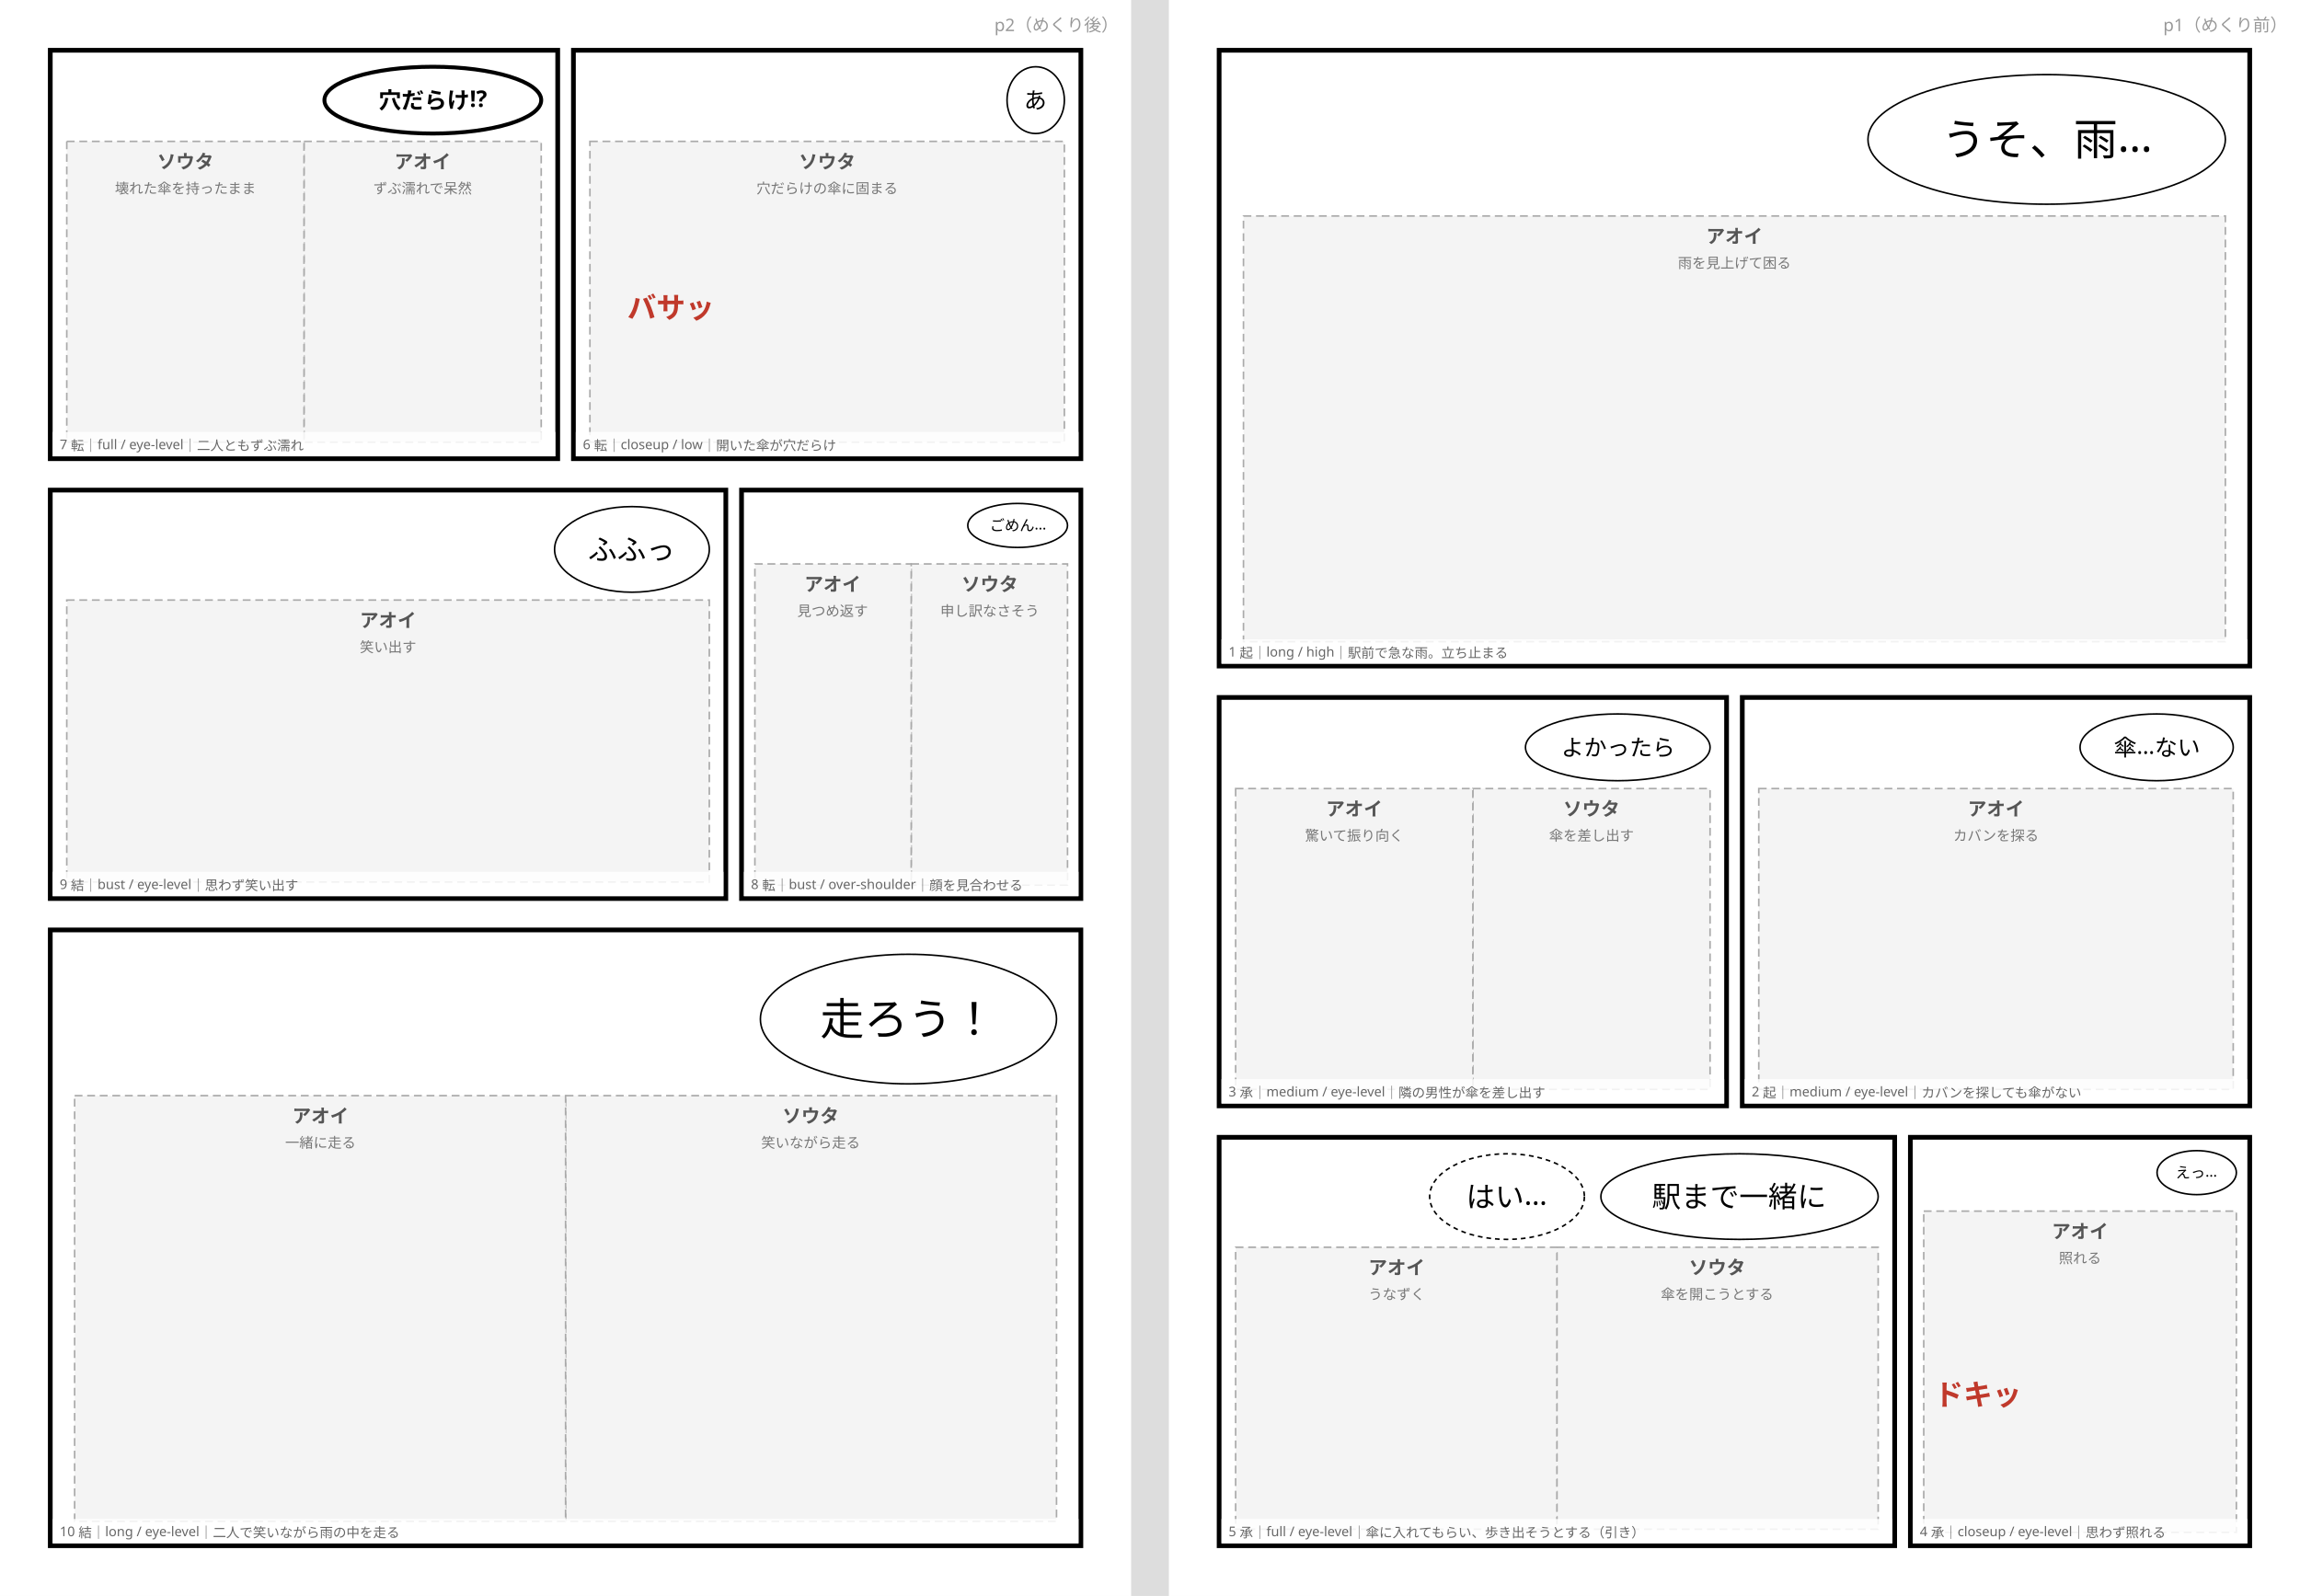
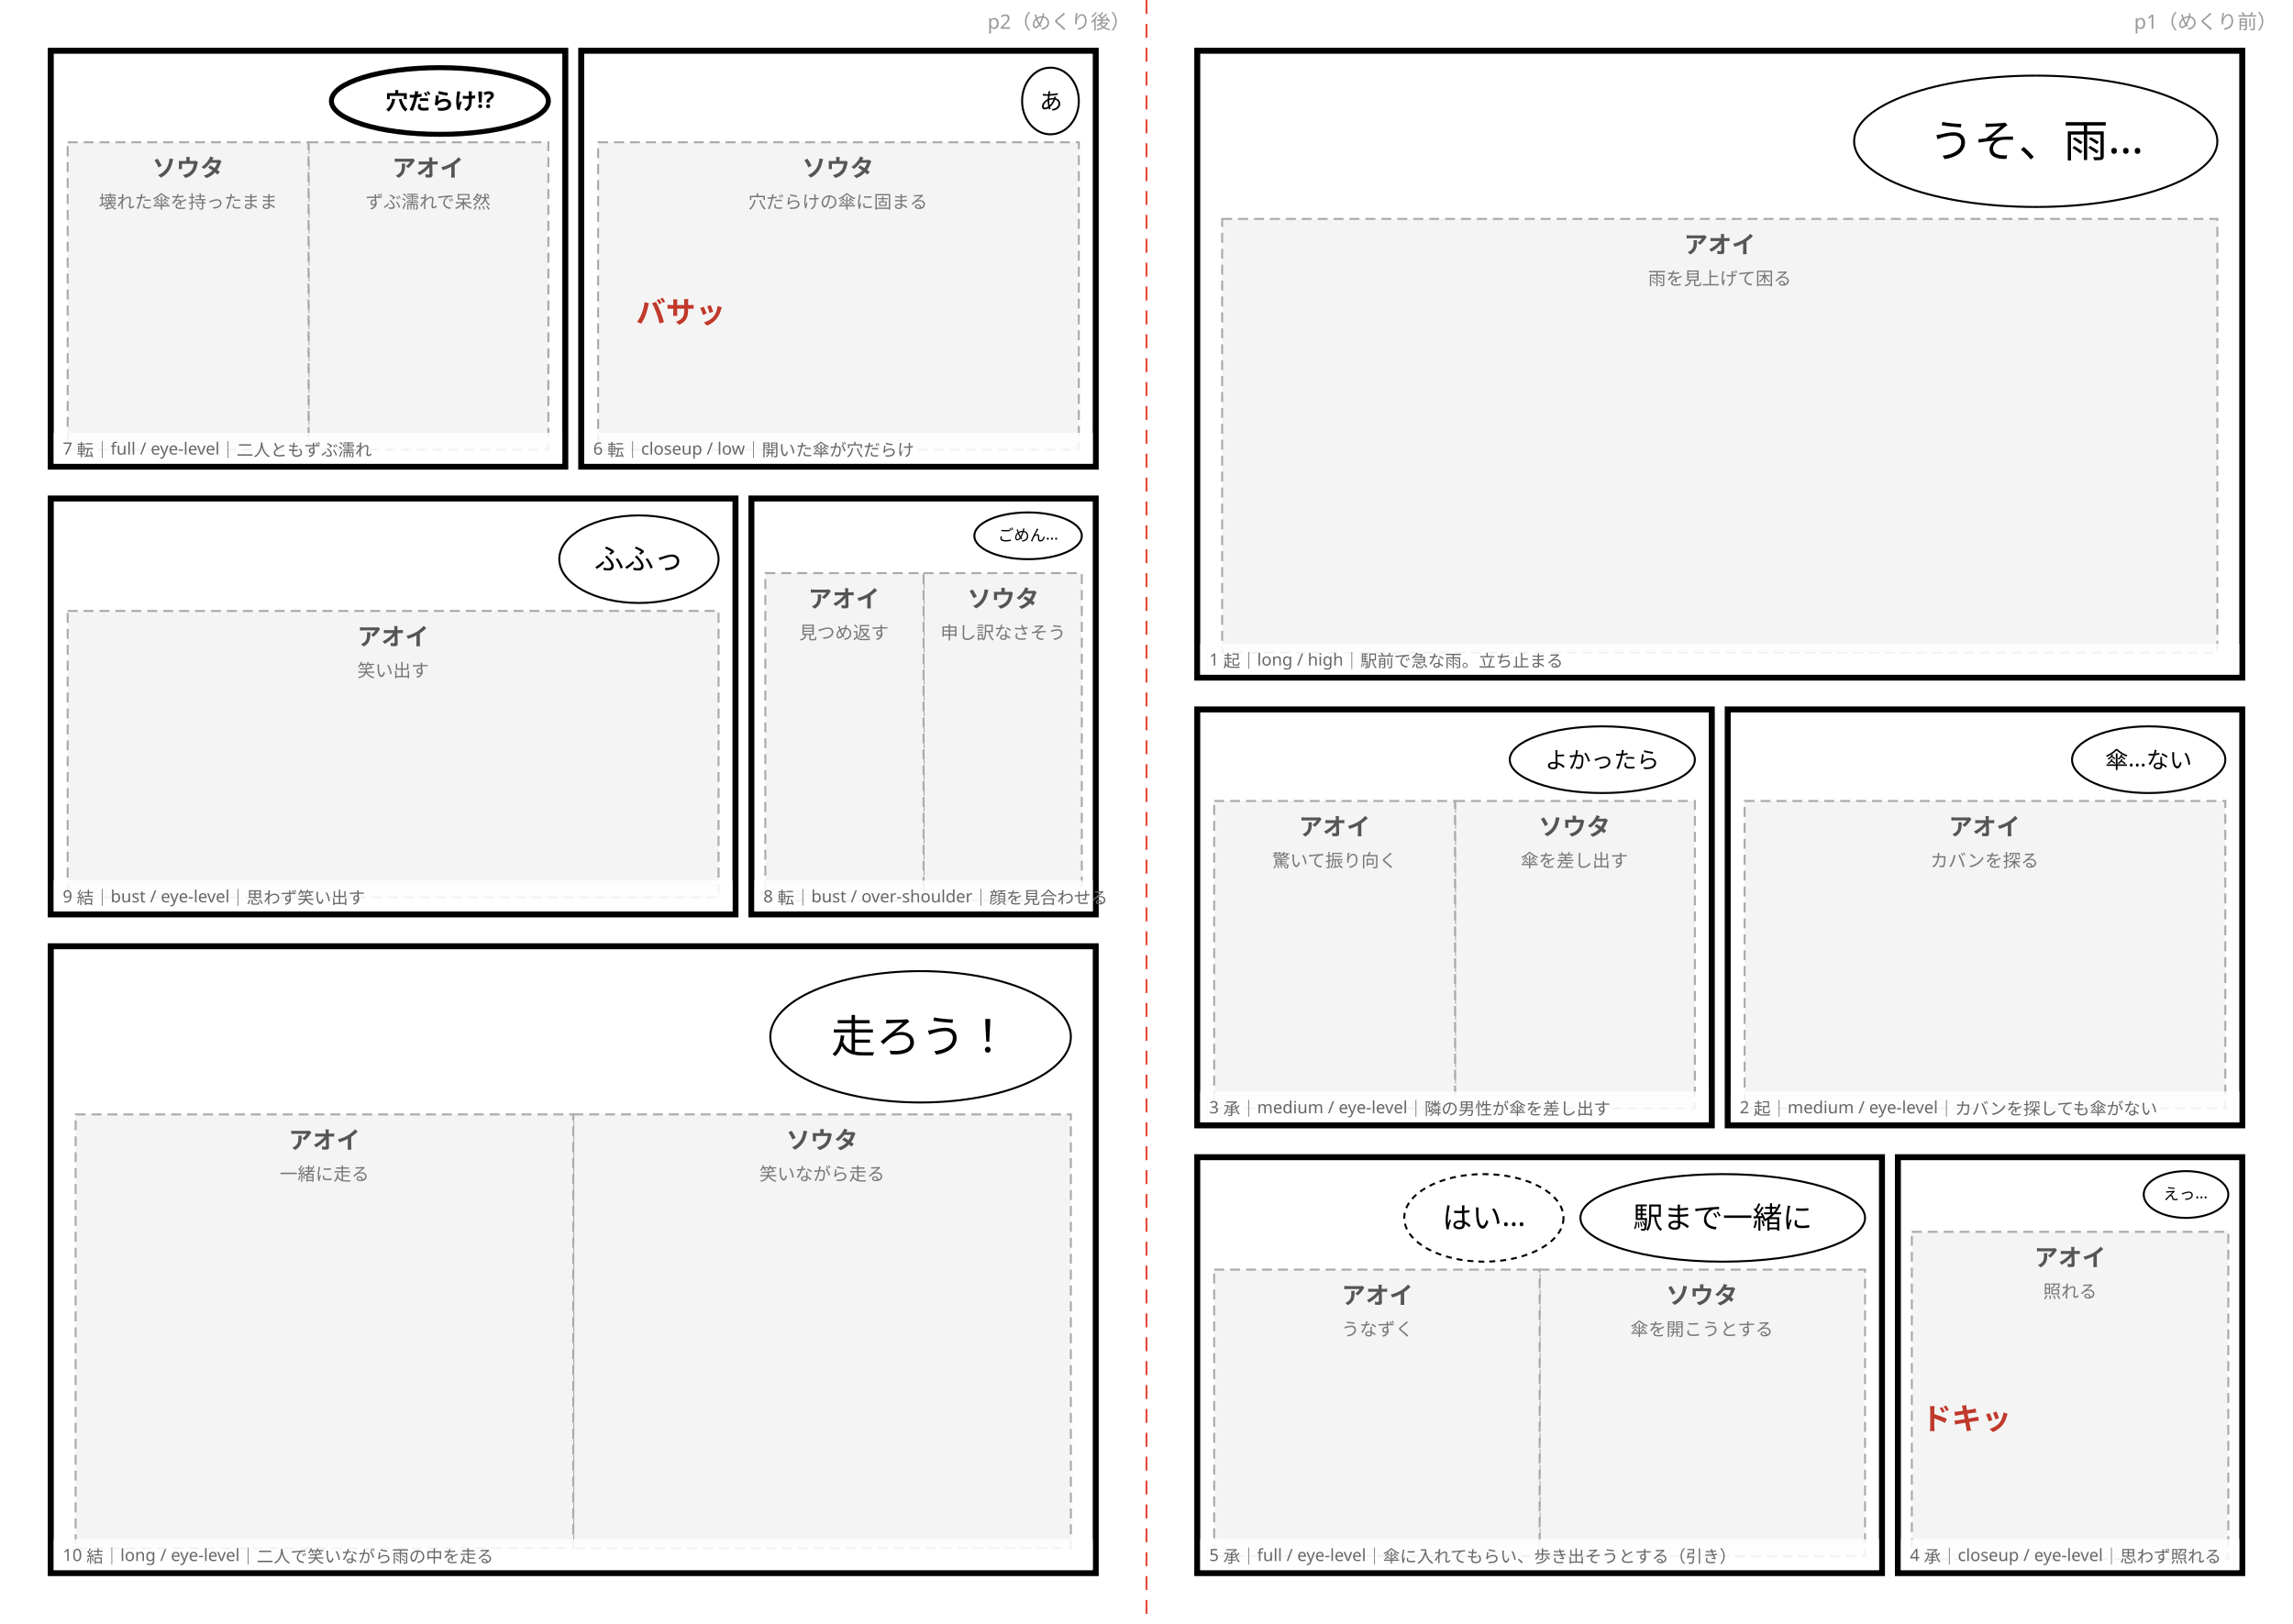
- <svg xmlns="http://www.w3.org/2000/svg" width="2928" height="2032" viewBox="0 0 2928 2032" font-family="Hiragino Sans, 'Noto Sans JP', 'Yu Gothic', sans-serif">
-   <rect width="2928" height="2032" fill="#ddd" />
-   <g transform="translate(1488,0)">
-     <rect width="1440" height="2032" fill="#fff" />
-     <text x="1424" y="32" font-size="22" text-anchor="end" dominant-baseline="middle" font-weight="normal" fill="#999">p1（めくり前）</text>
-     <rect x="64" y="64" width="1312" height="784" fill="none" stroke="#000" stroke-width="6" />
-     <rect x="95" y="275" width="1250" height="542" fill="#f4f4f4" stroke="#aaa" stroke-dasharray="10 6" stroke-width="2" />
-     <text x="720" y="301" font-size="24" text-anchor="middle" dominant-baseline="middle" font-weight="bold" fill="#555">アオイ</text>
-     <text x="720" y="335" font-size="18" text-anchor="middle" dominant-baseline="middle" font-weight="normal" fill="#777">雨を見上げて困る</text>
-     <ellipse cx="1117.5" cy="177.5" rx="227.5" ry="82.5" fill="#fff" stroke="#000" stroke-width="2" />
-     <text x="1118" y="178" font-size="56" text-anchor="middle" dominant-baseline="middle" font-weight="normal" fill="#000">うそ、雨…</text>
-     <rect x="67" y="814" width="1306" height="31" fill="#fff" fill-opacity="0.85" />
-     <text x="76" y="830" font-size="17" text-anchor="start" dominant-baseline="middle" font-weight="normal" fill="#666">1 起｜long / high｜駅前で急な雨。立ち止まる</text>
-     <rect x="730" y="888" width="646" height="520" fill="none" stroke="#000" stroke-width="6" />
-     <rect x="751" y="1004" width="604" height="383" fill="#f4f4f4" stroke="#aaa" stroke-dasharray="10 6" stroke-width="2" />
-     <text x="1053" y="1030" font-size="24" text-anchor="middle" dominant-baseline="middle" font-weight="bold" fill="#555">アオイ</text>
-     <text x="1053" y="1064" font-size="18" text-anchor="middle" dominant-baseline="middle" font-weight="normal" fill="#777">カバンを探る</text>
-     <ellipse cx="1257.5" cy="951.5" rx="97.5" ry="42.5" fill="#fff" stroke="#000" stroke-width="2" />
-     <text x="1258" y="952" font-size="29" text-anchor="middle" dominant-baseline="middle" font-weight="normal" fill="#000">傘…ない</text>
-     <rect x="733" y="1374" width="640" height="31" fill="#fff" fill-opacity="0.85" />
-     <text x="742" y="1390" font-size="17" text-anchor="start" dominant-baseline="middle" font-weight="normal" fill="#666">2 起｜medium / eye-level｜カバンを探しても傘がない</text>
-     <rect x="64" y="888" width="646" height="520" fill="none" stroke="#000" stroke-width="6" />
-     <rect x="387" y="1004" width="302" height="383" fill="#f4f4f4" stroke="#aaa" stroke-dasharray="10 6" stroke-width="2" />
-     <text x="538" y="1030" font-size="24" text-anchor="middle" dominant-baseline="middle" font-weight="bold" fill="#555">ソウタ</text>
-     <text x="538" y="1064" font-size="18" text-anchor="middle" dominant-baseline="middle" font-weight="normal" fill="#777">傘を差し出す</text>
-     <rect x="85" y="1004" width="302" height="383" fill="#f4f4f4" stroke="#aaa" stroke-dasharray="10 6" stroke-width="2" />
-     <text x="236" y="1030" font-size="24" text-anchor="middle" dominant-baseline="middle" font-weight="bold" fill="#555">アオイ</text>
-     <text x="236" y="1064" font-size="18" text-anchor="middle" dominant-baseline="middle" font-weight="normal" fill="#777">驚いて振り向く</text>
-     <ellipse cx="571.5" cy="951.5" rx="117.5" ry="42.5" fill="#fff" stroke="#000" stroke-width="2" />
-     <text x="572" y="952" font-size="29" text-anchor="middle" dominant-baseline="middle" font-weight="normal" fill="#000">よかったら</text>
-     <rect x="67" y="1374" width="640" height="31" fill="#fff" fill-opacity="0.85" />
-     <text x="76" y="1390" font-size="17" text-anchor="start" dominant-baseline="middle" font-weight="normal" fill="#666">3 承｜medium / eye-level｜隣の男性が傘を差し出す</text>
-     <rect x="944" y="1448" width="432" height="520" fill="none" stroke="#000" stroke-width="6" />
-     <rect x="961" y="1542" width="398" height="409" fill="#f4f4f4" stroke="#aaa" stroke-dasharray="10 6" stroke-width="2" />
-     <text x="1160" y="1568" font-size="24" text-anchor="middle" dominant-baseline="middle" font-weight="bold" fill="#555">アオイ</text>
-     <text x="1160" y="1602" font-size="18" text-anchor="middle" dominant-baseline="middle" font-weight="normal" fill="#777">照れる</text>
-     <ellipse cx="1308.5" cy="1493.0" rx="50.5" ry="28.0" fill="#fff" stroke="#000" stroke-width="2" />
-     <text x="1308" y="1493" font-size="19" text-anchor="middle" dominant-baseline="middle" font-weight="normal" fill="#000">えっ…</text>
-     <text x="1030" y="1776" font-size="37" text-anchor="middle" dominant-baseline="middle" font-weight="bold" fill="#c0392b">ドキッ</text>
-     <rect x="947" y="1934" width="426" height="31" fill="#fff" fill-opacity="0.85" />
-     <text x="956" y="1950" font-size="17" text-anchor="start" dominant-baseline="middle" font-weight="normal" fill="#666">4 承｜closeup / eye-level｜思わず照れる</text>
-     <rect x="64" y="1448" width="860" height="520" fill="none" stroke="#000" stroke-width="6" />
-     <rect x="494" y="1588" width="409" height="359" fill="#f4f4f4" stroke="#aaa" stroke-dasharray="10 6" stroke-width="2" />
-     <text x="698" y="1614" font-size="24" text-anchor="middle" dominant-baseline="middle" font-weight="bold" fill="#555">ソウタ</text>
-     <text x="698" y="1648" font-size="18" text-anchor="middle" dominant-baseline="middle" font-weight="normal" fill="#777">傘を開こうとする</text>
-     <rect x="85" y="1588" width="409" height="359" fill="#f4f4f4" stroke="#aaa" stroke-dasharray="10 6" stroke-width="2" />
-     <text x="290" y="1614" font-size="24" text-anchor="middle" dominant-baseline="middle" font-weight="bold" fill="#555">アオイ</text>
-     <text x="290" y="1648" font-size="18" text-anchor="middle" dominant-baseline="middle" font-weight="normal" fill="#777">うなずく</text>
-     <ellipse cx="726.5" cy="1523.5" rx="176.5" ry="54.5" fill="#fff" stroke="#000" stroke-width="2" />
-     <text x="726" y="1524" font-size="37" text-anchor="middle" dominant-baseline="middle" font-weight="normal" fill="#000">駅まで一緒に</text>
-     <ellipse cx="430.5" cy="1523.5" rx="98.5" ry="54.5" fill="#fff" stroke="#000" stroke-width="2" stroke-dasharray="6 5" />
-     <text x="430" y="1524" font-size="37" text-anchor="middle" dominant-baseline="middle" font-weight="normal" fill="#000">はい…</text>
-     <rect x="67" y="1934" width="854" height="31" fill="#fff" fill-opacity="0.85" />
-     <text x="76" y="1950" font-size="17" text-anchor="start" dominant-baseline="middle" font-weight="normal" fill="#666">5 承｜full / eye-level｜傘に入れてもらい、歩き出そうとする（引き）</text>
-   </g>
-   <g transform="translate(0,0)">
-     <rect width="1440" height="2032" fill="#fff" />
-     <text x="1424" y="32" font-size="22" text-anchor="end" dominant-baseline="middle" font-weight="normal" fill="#999">p2（めくり後）</text>
-     <rect x="730" y="64" width="646" height="520" fill="none" stroke="#000" stroke-width="6" />
-     <rect x="751" y="180" width="604" height="383" fill="#f4f4f4" stroke="#aaa" stroke-dasharray="10 6" stroke-width="2" />
-     <text x="1053" y="206" font-size="24" text-anchor="middle" dominant-baseline="middle" font-weight="bold" fill="#555">ソウタ</text>
-     <text x="1053" y="240" font-size="18" text-anchor="middle" dominant-baseline="middle" font-weight="normal" fill="#777">穴だらけの傘に固まる</text>
-     <ellipse cx="1318.5" cy="127.5" rx="36.5" ry="42.5" fill="#fff" stroke="#000" stroke-width="2" />
-     <text x="1318" y="128" font-size="29" text-anchor="middle" dominant-baseline="middle" font-weight="normal" fill="#000">あ</text>
-     <text x="854" y="392" font-size="37" text-anchor="middle" dominant-baseline="middle" font-weight="bold" fill="#c0392b">バサッ</text>
-     <rect x="733" y="550" width="640" height="31" fill="#fff" fill-opacity="0.85" />
-     <text x="742" y="566" font-size="17" text-anchor="start" dominant-baseline="middle" font-weight="normal" fill="#666">6 転｜closeup / low｜開いた傘が穴だらけ</text>
-     <rect x="64" y="64" width="646" height="520" fill="none" stroke="#000" stroke-width="6" />
-     <rect x="387" y="180" width="302" height="383" fill="#f4f4f4" stroke="#aaa" stroke-dasharray="10 6" stroke-width="2" />
-     <text x="538" y="206" font-size="24" text-anchor="middle" dominant-baseline="middle" font-weight="bold" fill="#555">アオイ</text>
-     <text x="538" y="240" font-size="18" text-anchor="middle" dominant-baseline="middle" font-weight="normal" fill="#777">ずぶ濡れで呆然</text>
-     <rect x="85" y="180" width="302" height="383" fill="#f4f4f4" stroke="#aaa" stroke-dasharray="10 6" stroke-width="2" />
-     <text x="236" y="206" font-size="24" text-anchor="middle" dominant-baseline="middle" font-weight="bold" fill="#555">ソウタ</text>
-     <text x="236" y="240" font-size="18" text-anchor="middle" dominant-baseline="middle" font-weight="normal" fill="#777">壊れた傘を持ったまま</text>
-     <ellipse cx="551.0" cy="127.5" rx="138.0" ry="42.5" fill="#fff" stroke="#000" stroke-width="5" />
-     <text x="551" y="128" font-size="29" text-anchor="middle" dominant-baseline="middle" font-weight="bold" fill="#000">穴だらけ!?</text>
-     <rect x="67" y="550" width="640" height="31" fill="#fff" fill-opacity="0.85" />
-     <text x="76" y="566" font-size="17" text-anchor="start" dominant-baseline="middle" font-weight="normal" fill="#666">7 転｜full / eye-level｜二人ともずぶ濡れ</text>
-     <rect x="944" y="624" width="432" height="520" fill="none" stroke="#000" stroke-width="6" />
-     <rect x="1160" y="718" width="199" height="409" fill="#f4f4f4" stroke="#aaa" stroke-dasharray="10 6" stroke-width="2" />
-     <text x="1260" y="744" font-size="24" text-anchor="middle" dominant-baseline="middle" font-weight="bold" fill="#555">ソウタ</text>
-     <text x="1260" y="778" font-size="18" text-anchor="middle" dominant-baseline="middle" font-weight="normal" fill="#777">申し訳なさそう</text>
-     <rect x="961" y="718" width="199" height="409" fill="#f4f4f4" stroke="#aaa" stroke-dasharray="10 6" stroke-width="2" />
-     <text x="1060" y="744" font-size="24" text-anchor="middle" dominant-baseline="middle" font-weight="bold" fill="#555">アオイ</text>
-     <text x="1060" y="778" font-size="18" text-anchor="middle" dominant-baseline="middle" font-weight="normal" fill="#777">見つめ返す</text>
-     <ellipse cx="1295.5" cy="669.0" rx="63.5" ry="28.0" fill="#fff" stroke="#000" stroke-width="2" />
-     <text x="1296" y="669" font-size="19" text-anchor="middle" dominant-baseline="middle" font-weight="normal" fill="#000">ごめん…</text>
-     <rect x="947" y="1110" width="426" height="31" fill="#fff" fill-opacity="0.85" />
-     <text x="956" y="1126" font-size="17" text-anchor="start" dominant-baseline="middle" font-weight="normal" fill="#666">8 転｜bust / over-shoulder｜顔を見合わせる</text>
-     <rect x="64" y="624" width="860" height="520" fill="none" stroke="#000" stroke-width="6" />
-     <rect x="85" y="764" width="818" height="359" fill="#f4f4f4" stroke="#aaa" stroke-dasharray="10 6" stroke-width="2" />
-     <text x="494" y="790" font-size="24" text-anchor="middle" dominant-baseline="middle" font-weight="bold" fill="#555">アオイ</text>
-     <text x="494" y="824" font-size="18" text-anchor="middle" dominant-baseline="middle" font-weight="normal" fill="#777">笑い出す</text>
-     <ellipse cx="804.5" cy="699.5" rx="98.5" ry="54.5" fill="#fff" stroke="#000" stroke-width="2" />
-     <text x="804" y="700" font-size="37" text-anchor="middle" dominant-baseline="middle" font-weight="normal" fill="#000">ふふっ</text>
-     <rect x="67" y="1110" width="854" height="31" fill="#fff" fill-opacity="0.85" />
-     <text x="76" y="1126" font-size="17" text-anchor="start" dominant-baseline="middle" font-weight="normal" fill="#666">9 結｜bust / eye-level｜思わず笑い出す</text>
-     <rect x="64" y="1184" width="1312" height="784" fill="none" stroke="#000" stroke-width="6" />
-     <rect x="720" y="1395" width="625" height="542" fill="#f4f4f4" stroke="#aaa" stroke-dasharray="10 6" stroke-width="2" />
-     <text x="1032" y="1421" font-size="24" text-anchor="middle" dominant-baseline="middle" font-weight="bold" fill="#555">ソウタ</text>
-     <text x="1032" y="1455" font-size="18" text-anchor="middle" dominant-baseline="middle" font-weight="normal" fill="#777">笑いながら走る</text>
-     <rect x="95" y="1395" width="625" height="542" fill="#f4f4f4" stroke="#aaa" stroke-dasharray="10 6" stroke-width="2" />
-     <text x="408" y="1421" font-size="24" text-anchor="middle" dominant-baseline="middle" font-weight="bold" fill="#555">アオイ</text>
-     <text x="408" y="1455" font-size="18" text-anchor="middle" dominant-baseline="middle" font-weight="normal" fill="#777">一緒に走る</text>
-     <ellipse cx="1156.5" cy="1297.5" rx="188.5" ry="82.5" fill="#fff" stroke="#000" stroke-width="2" />
-     <text x="1156" y="1298" font-size="56" text-anchor="middle" dominant-baseline="middle" font-weight="normal" fill="#000">走ろう！</text>
-     <rect x="67" y="1934" width="1306" height="31" fill="#fff" fill-opacity="0.85" />
-     <text x="76" y="1950" font-size="17" text-anchor="start" dominant-baseline="middle" font-weight="normal" fill="#666">10 結｜long / eye-level｜二人で笑いながら雨の中を走る</text>
-   </g>
+ <svg xmlns="http://www.w3.org/2000/svg" width="2304" height="1632" viewBox="0 0 2304 1632" font-family="Hiragino Sans, 'Noto Sans JP', 'Yu Gothic', sans-serif">
+   <rect width="2304" height="1632" fill="#fff" />
+   <line x1="1152" y1="0" x2="1152" y2="1632" stroke="#e74c3c" stroke-width="2" stroke-dasharray="14 10" />
+   <text x="2288" y="22" font-size="20" text-anchor="end" dominant-baseline="middle" font-weight="normal" fill="#999">p1（めくり前）</text>
+   <text x="1136" y="22" font-size="20" text-anchor="end" dominant-baseline="middle" font-weight="normal" fill="#999">p2（めくり後）</text>
+   <rect x="1203" y="51" width="1050" height="630" fill="none" stroke="#000" stroke-width="6" />
+   <rect x="1228" y="220" width="1000" height="436" fill="#f4f4f4" stroke="#aaa" stroke-dasharray="10 6" stroke-width="2" />
+   <text x="1728" y="246" font-size="24" text-anchor="middle" dominant-baseline="middle" font-weight="bold" fill="#555">アオイ</text>
+   <text x="1728" y="280" font-size="18" text-anchor="middle" dominant-baseline="middle" font-weight="normal" fill="#777">雨を見上げて困る</text>
+   <ellipse cx="2045.5" cy="142.0" rx="182.5" ry="66.0" fill="#fff" stroke="#000" stroke-width="2" />
+   <text x="2046" y="142" font-size="45" text-anchor="middle" dominant-baseline="middle" font-weight="normal" fill="#000">うそ、雨…</text>
+   <rect x="1206" y="647" width="1044" height="31" fill="#fff" fill-opacity="0.85" />
+   <text x="1215" y="663" font-size="17" text-anchor="start" dominant-baseline="middle" font-weight="normal" fill="#666">1 起｜long / high｜駅前で急な雨。立ち止まる</text>
+   <rect x="1736" y="713" width="517" height="418" fill="none" stroke="#000" stroke-width="6" />
+   <rect x="1753" y="805" width="483" height="309" fill="#f4f4f4" stroke="#aaa" stroke-dasharray="10 6" stroke-width="2" />
+   <text x="1994" y="831" font-size="24" text-anchor="middle" dominant-baseline="middle" font-weight="bold" fill="#555">アオイ</text>
+   <text x="1994" y="865" font-size="18" text-anchor="middle" dominant-baseline="middle" font-weight="normal" fill="#777">カバンを探る</text>
+   <ellipse cx="2159.0" cy="763.5" rx="77.0" ry="33.5" fill="#fff" stroke="#000" stroke-width="2" />
+   <text x="2159" y="764" font-size="23" text-anchor="middle" dominant-baseline="middle" font-weight="normal" fill="#000">傘…ない</text>
+   <rect x="1739" y="1097" width="511" height="31" fill="#fff" fill-opacity="0.85" />
+   <text x="1748" y="1113" font-size="17" text-anchor="start" dominant-baseline="middle" font-weight="normal" fill="#666">2 起｜medium / eye-level｜カバンを探しても傘がない</text>
+   <rect x="1203" y="713" width="517" height="418" fill="none" stroke="#000" stroke-width="6" />
+   <rect x="1462" y="805" width="241" height="309" fill="#f4f4f4" stroke="#aaa" stroke-dasharray="10 6" stroke-width="2" />
+   <text x="1582" y="831" font-size="24" text-anchor="middle" dominant-baseline="middle" font-weight="bold" fill="#555">ソウタ</text>
+   <text x="1582" y="865" font-size="18" text-anchor="middle" dominant-baseline="middle" font-weight="normal" fill="#777">傘を差し出す</text>
+   <rect x="1220" y="805" width="242" height="309" fill="#f4f4f4" stroke="#aaa" stroke-dasharray="10 6" stroke-width="2" />
+   <text x="1341" y="831" font-size="24" text-anchor="middle" dominant-baseline="middle" font-weight="bold" fill="#555">アオイ</text>
+   <text x="1341" y="865" font-size="18" text-anchor="middle" dominant-baseline="middle" font-weight="normal" fill="#777">驚いて振り向く</text>
+   <ellipse cx="1610.0" cy="763.5" rx="93.0" ry="33.5" fill="#fff" stroke="#000" stroke-width="2" />
+   <text x="1610" y="764" font-size="23" text-anchor="middle" dominant-baseline="middle" font-weight="normal" fill="#000">よかったら</text>
+   <rect x="1206" y="1097" width="511" height="31" fill="#fff" fill-opacity="0.85" />
+   <text x="1215" y="1113" font-size="17" text-anchor="start" dominant-baseline="middle" font-weight="normal" fill="#666">3 承｜medium / eye-level｜隣の男性が傘を差し出す</text>
+   <rect x="1907" y="1163" width="346" height="418" fill="none" stroke="#000" stroke-width="6" />
+   <rect x="1921" y="1238" width="318" height="329" fill="#f4f4f4" stroke="#aaa" stroke-dasharray="10 6" stroke-width="2" />
+   <text x="2080" y="1264" font-size="24" text-anchor="middle" dominant-baseline="middle" font-weight="bold" fill="#555">アオイ</text>
+   <text x="2080" y="1298" font-size="18" text-anchor="middle" dominant-baseline="middle" font-weight="normal" fill="#777">照れる</text>
+   <ellipse cx="2196.5" cy="1200.5" rx="42.5" ry="23.5" fill="#fff" stroke="#000" stroke-width="2" />
+   <text x="2196" y="1200" font-size="16" text-anchor="middle" dominant-baseline="middle" font-weight="normal" fill="#000">えっ…</text>
+   <text x="1976" y="1426" font-size="30" text-anchor="middle" dominant-baseline="middle" font-weight="bold" fill="#c0392b">ドキッ</text>
+   <rect x="1910" y="1547" width="340" height="31" fill="#fff" fill-opacity="0.85" />
+   <text x="1919" y="1563" font-size="17" text-anchor="start" dominant-baseline="middle" font-weight="normal" fill="#666">4 承｜closeup / eye-level｜思わず照れる</text>
+   <rect x="1203" y="1163" width="688" height="418" fill="none" stroke="#000" stroke-width="6" />
+   <rect x="1547" y="1276" width="327" height="288" fill="#f4f4f4" stroke="#aaa" stroke-dasharray="10 6" stroke-width="2" />
+   <text x="1710" y="1302" font-size="24" text-anchor="middle" dominant-baseline="middle" font-weight="bold" fill="#555">ソウタ</text>
+   <text x="1710" y="1336" font-size="18" text-anchor="middle" dominant-baseline="middle" font-weight="normal" fill="#777">傘を開こうとする</text>
+   <rect x="1220" y="1276" width="327" height="288" fill="#f4f4f4" stroke="#aaa" stroke-dasharray="10 6" stroke-width="2" />
+   <text x="1384" y="1302" font-size="24" text-anchor="middle" dominant-baseline="middle" font-weight="bold" fill="#555">アオイ</text>
+   <text x="1384" y="1336" font-size="18" text-anchor="middle" dominant-baseline="middle" font-weight="normal" fill="#777">うなずく</text>
+   <ellipse cx="1731.0" cy="1224.0" rx="143.0" ry="44.0" fill="#fff" stroke="#000" stroke-width="2" />
+   <text x="1731" y="1224" font-size="30" text-anchor="middle" dominant-baseline="middle" font-weight="normal" fill="#000">駅まで一緒に</text>
+   <ellipse cx="1491.0" cy="1224.0" rx="80.0" ry="44.0" fill="#fff" stroke="#000" stroke-width="2" stroke-dasharray="6 5" />
+   <text x="1491" y="1224" font-size="30" text-anchor="middle" dominant-baseline="middle" font-weight="normal" fill="#000">はい…</text>
+   <rect x="1206" y="1547" width="682" height="31" fill="#fff" fill-opacity="0.85" />
+   <text x="1215" y="1563" font-size="17" text-anchor="start" dominant-baseline="middle" font-weight="normal" fill="#666">5 承｜full / eye-level｜傘に入れてもらい、歩き出そうとする（引き）</text>
+   <rect x="584" y="51" width="517" height="418" fill="none" stroke="#000" stroke-width="6" />
+   <rect x="601" y="143" width="483" height="309" fill="#f4f4f4" stroke="#aaa" stroke-dasharray="10 6" stroke-width="2" />
+   <text x="842" y="169" font-size="24" text-anchor="middle" dominant-baseline="middle" font-weight="bold" fill="#555">ソウタ</text>
+   <text x="842" y="203" font-size="18" text-anchor="middle" dominant-baseline="middle" font-weight="normal" fill="#777">穴だらけの傘に固まる</text>
+   <ellipse cx="1055.5" cy="101.5" rx="28.5" ry="33.5" fill="#fff" stroke="#000" stroke-width="2" />
+   <text x="1056" y="102" font-size="23" text-anchor="middle" dominant-baseline="middle" font-weight="normal" fill="#000">あ</text>
+   <text x="684" y="314" font-size="30" text-anchor="middle" dominant-baseline="middle" font-weight="bold" fill="#c0392b">バサッ</text>
+   <rect x="587" y="435" width="511" height="31" fill="#fff" fill-opacity="0.85" />
+   <text x="596" y="451" font-size="17" text-anchor="start" dominant-baseline="middle" font-weight="normal" fill="#666">6 転｜closeup / low｜開いた傘が穴だらけ</text>
+   <rect x="51" y="51" width="517" height="418" fill="none" stroke="#000" stroke-width="6" />
+   <rect x="310" y="143" width="241" height="309" fill="#f4f4f4" stroke="#aaa" stroke-dasharray="10 6" stroke-width="2" />
+   <text x="430" y="169" font-size="24" text-anchor="middle" dominant-baseline="middle" font-weight="bold" fill="#555">アオイ</text>
+   <text x="430" y="203" font-size="18" text-anchor="middle" dominant-baseline="middle" font-weight="normal" fill="#777">ずぶ濡れで呆然</text>
+   <rect x="68" y="143" width="242" height="309" fill="#f4f4f4" stroke="#aaa" stroke-dasharray="10 6" stroke-width="2" />
+   <text x="189" y="169" font-size="24" text-anchor="middle" dominant-baseline="middle" font-weight="bold" fill="#555">ソウタ</text>
+   <text x="189" y="203" font-size="18" text-anchor="middle" dominant-baseline="middle" font-weight="normal" fill="#777">壊れた傘を持ったまま</text>
+   <ellipse cx="442.0" cy="101.5" rx="109.0" ry="33.5" fill="#fff" stroke="#000" stroke-width="5" />
+   <text x="442" y="102" font-size="23" text-anchor="middle" dominant-baseline="middle" font-weight="bold" fill="#000">穴だらけ!?</text>
+   <rect x="54" y="435" width="511" height="31" fill="#fff" fill-opacity="0.85" />
+   <text x="63" y="451" font-size="17" text-anchor="start" dominant-baseline="middle" font-weight="normal" fill="#666">7 転｜full / eye-level｜二人ともずぶ濡れ</text>
+   <rect x="755" y="501" width="346" height="418" fill="none" stroke="#000" stroke-width="6" />
+   <rect x="928" y="576" width="159" height="329" fill="#f4f4f4" stroke="#aaa" stroke-dasharray="10 6" stroke-width="2" />
+   <text x="1008" y="602" font-size="24" text-anchor="middle" dominant-baseline="middle" font-weight="bold" fill="#555">ソウタ</text>
+   <text x="1008" y="636" font-size="18" text-anchor="middle" dominant-baseline="middle" font-weight="normal" fill="#777">申し訳なさそう</text>
+   <rect x="769" y="576" width="159" height="329" fill="#f4f4f4" stroke="#aaa" stroke-dasharray="10 6" stroke-width="2" />
+   <text x="848" y="602" font-size="24" text-anchor="middle" dominant-baseline="middle" font-weight="bold" fill="#555">アオイ</text>
+   <text x="848" y="636" font-size="18" text-anchor="middle" dominant-baseline="middle" font-weight="normal" fill="#777">見つめ返す</text>
+   <ellipse cx="1033.0" cy="538.5" rx="54.0" ry="23.5" fill="#fff" stroke="#000" stroke-width="2" />
+   <text x="1033" y="538" font-size="16" text-anchor="middle" dominant-baseline="middle" font-weight="normal" fill="#000">ごめん…</text>
+   <rect x="758" y="885" width="340" height="31" fill="#fff" fill-opacity="0.85" />
+   <text x="767" y="901" font-size="17" text-anchor="start" dominant-baseline="middle" font-weight="normal" fill="#666">8 転｜bust / over-shoulder｜顔を見合わせる</text>
+   <rect x="51" y="501" width="688" height="418" fill="none" stroke="#000" stroke-width="6" />
+   <rect x="68" y="614" width="654" height="288" fill="#f4f4f4" stroke="#aaa" stroke-dasharray="10 6" stroke-width="2" />
+   <text x="395" y="640" font-size="24" text-anchor="middle" dominant-baseline="middle" font-weight="bold" fill="#555">アオイ</text>
+   <text x="395" y="674" font-size="18" text-anchor="middle" dominant-baseline="middle" font-weight="normal" fill="#777">笑い出す</text>
+   <ellipse cx="642.0" cy="562.0" rx="80.0" ry="44.0" fill="#fff" stroke="#000" stroke-width="2" />
+   <text x="642" y="562" font-size="30" text-anchor="middle" dominant-baseline="middle" font-weight="normal" fill="#000">ふふっ</text>
+   <rect x="54" y="885" width="682" height="31" fill="#fff" fill-opacity="0.85" />
+   <text x="63" y="901" font-size="17" text-anchor="start" dominant-baseline="middle" font-weight="normal" fill="#666">9 結｜bust / eye-level｜思わず笑い出す</text>
+   <rect x="51" y="951" width="1050" height="630" fill="none" stroke="#000" stroke-width="6" />
+   <rect x="576" y="1120" width="500" height="436" fill="#f4f4f4" stroke="#aaa" stroke-dasharray="10 6" stroke-width="2" />
+   <text x="826" y="1146" font-size="24" text-anchor="middle" dominant-baseline="middle" font-weight="bold" fill="#555">ソウタ</text>
+   <text x="826" y="1180" font-size="18" text-anchor="middle" dominant-baseline="middle" font-weight="normal" fill="#777">笑いながら走る</text>
+   <rect x="76" y="1120" width="500" height="436" fill="#f4f4f4" stroke="#aaa" stroke-dasharray="10 6" stroke-width="2" />
+   <text x="326" y="1146" font-size="24" text-anchor="middle" dominant-baseline="middle" font-weight="bold" fill="#555">アオイ</text>
+   <text x="326" y="1180" font-size="18" text-anchor="middle" dominant-baseline="middle" font-weight="normal" fill="#777">一緒に走る</text>
+   <ellipse cx="925.0" cy="1042.0" rx="151.0" ry="66.0" fill="#fff" stroke="#000" stroke-width="2" />
+   <text x="925" y="1042" font-size="45" text-anchor="middle" dominant-baseline="middle" font-weight="normal" fill="#000">走ろう！</text>
+   <rect x="54" y="1547" width="1044" height="31" fill="#fff" fill-opacity="0.85" />
+   <text x="63" y="1563" font-size="17" text-anchor="start" dominant-baseline="middle" font-weight="normal" fill="#666">10 結｜long / eye-level｜二人で笑いながら雨の中を走る</text>
</svg>
